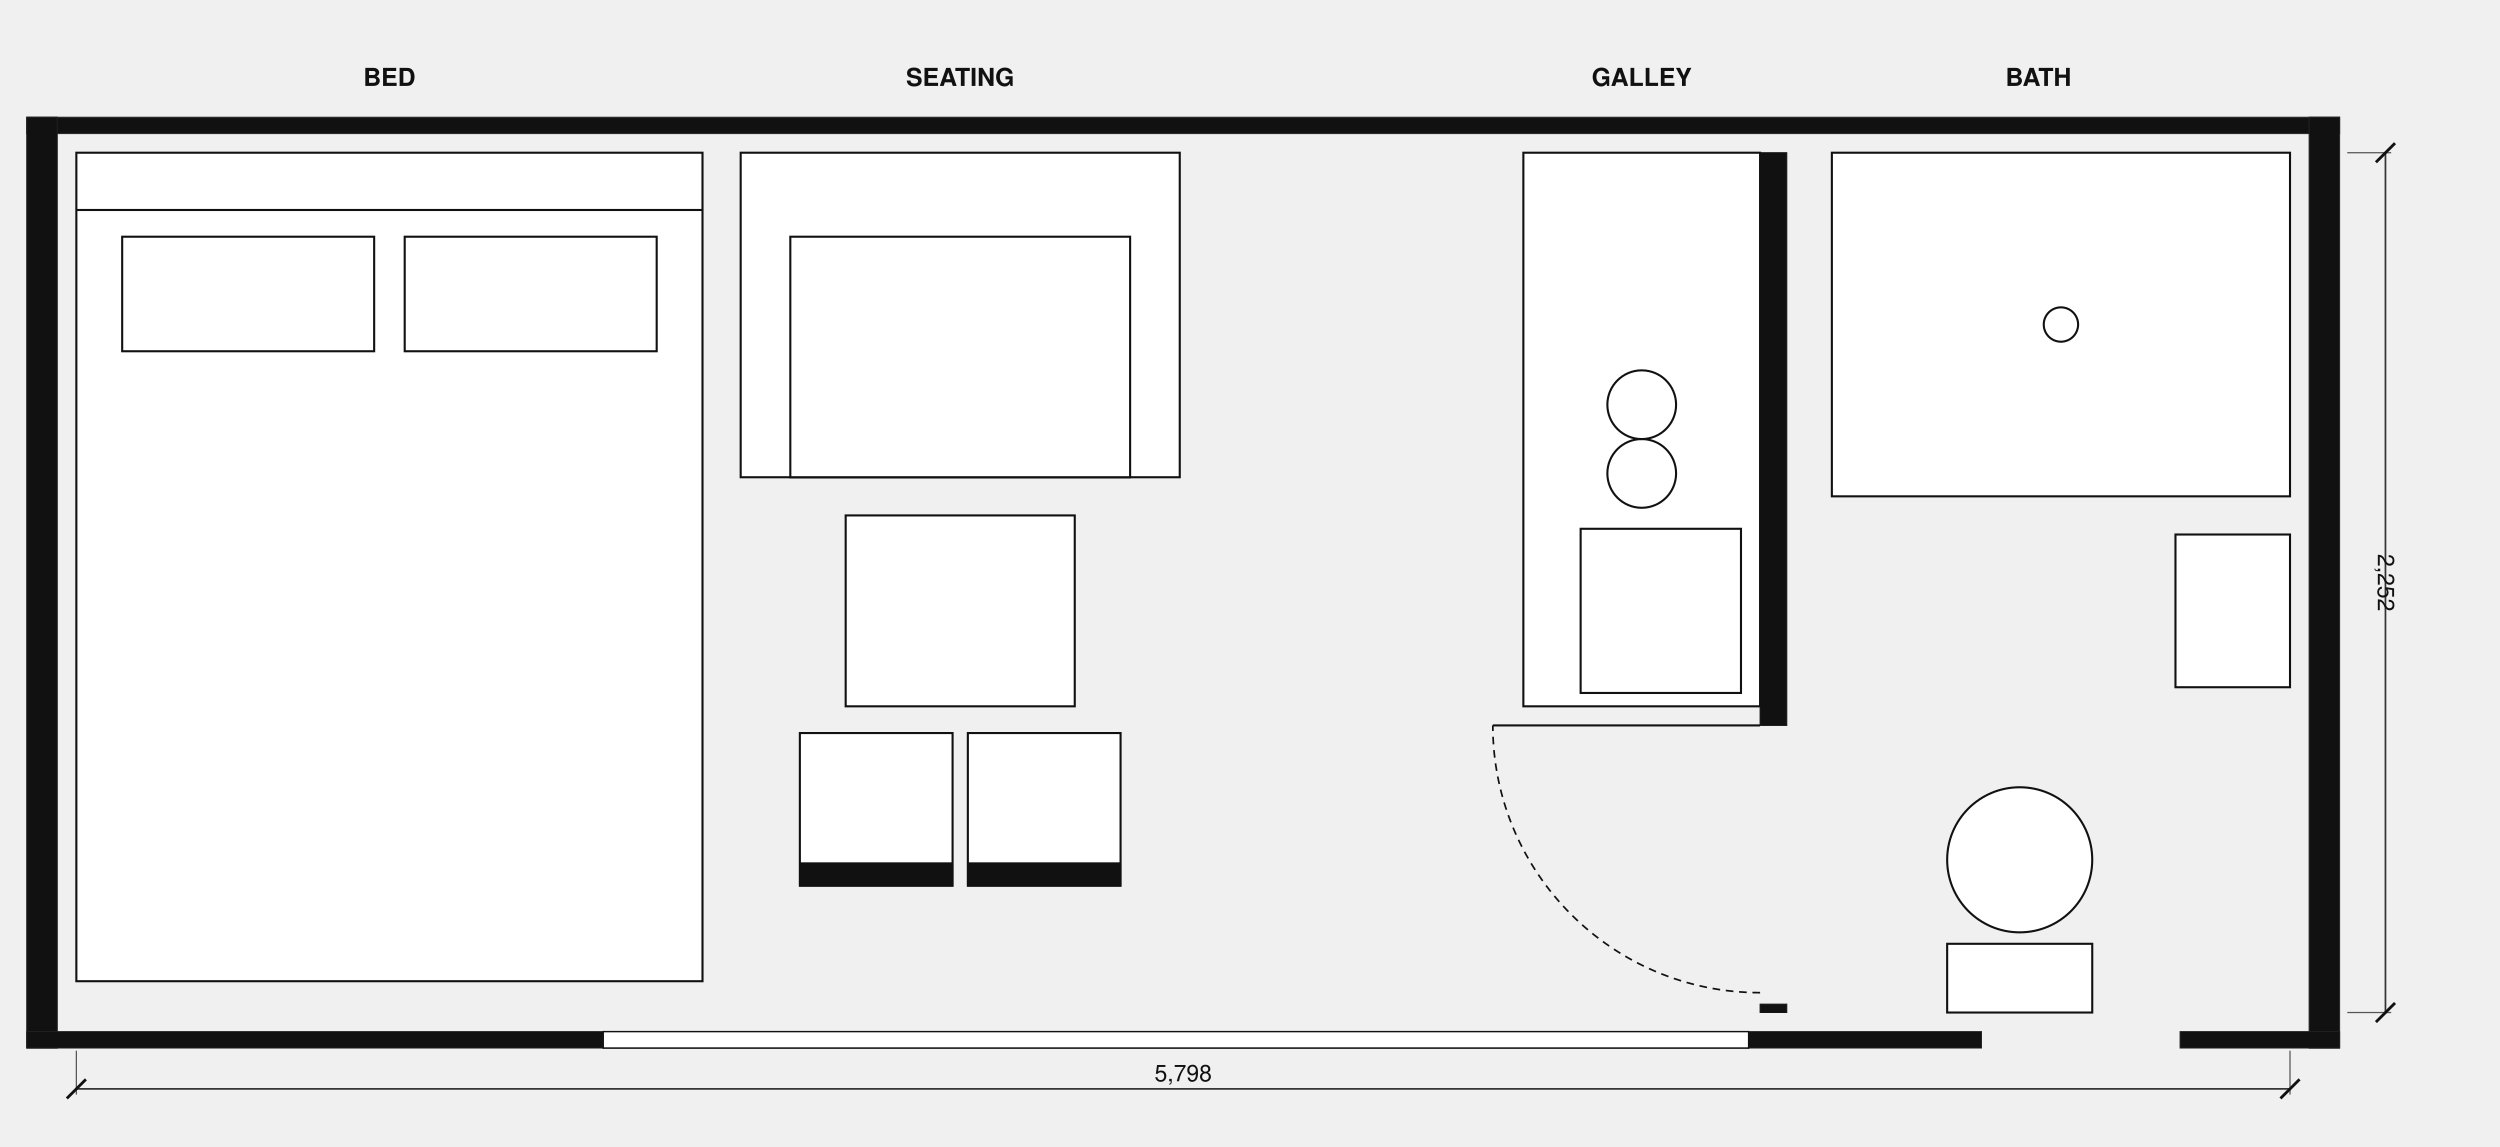
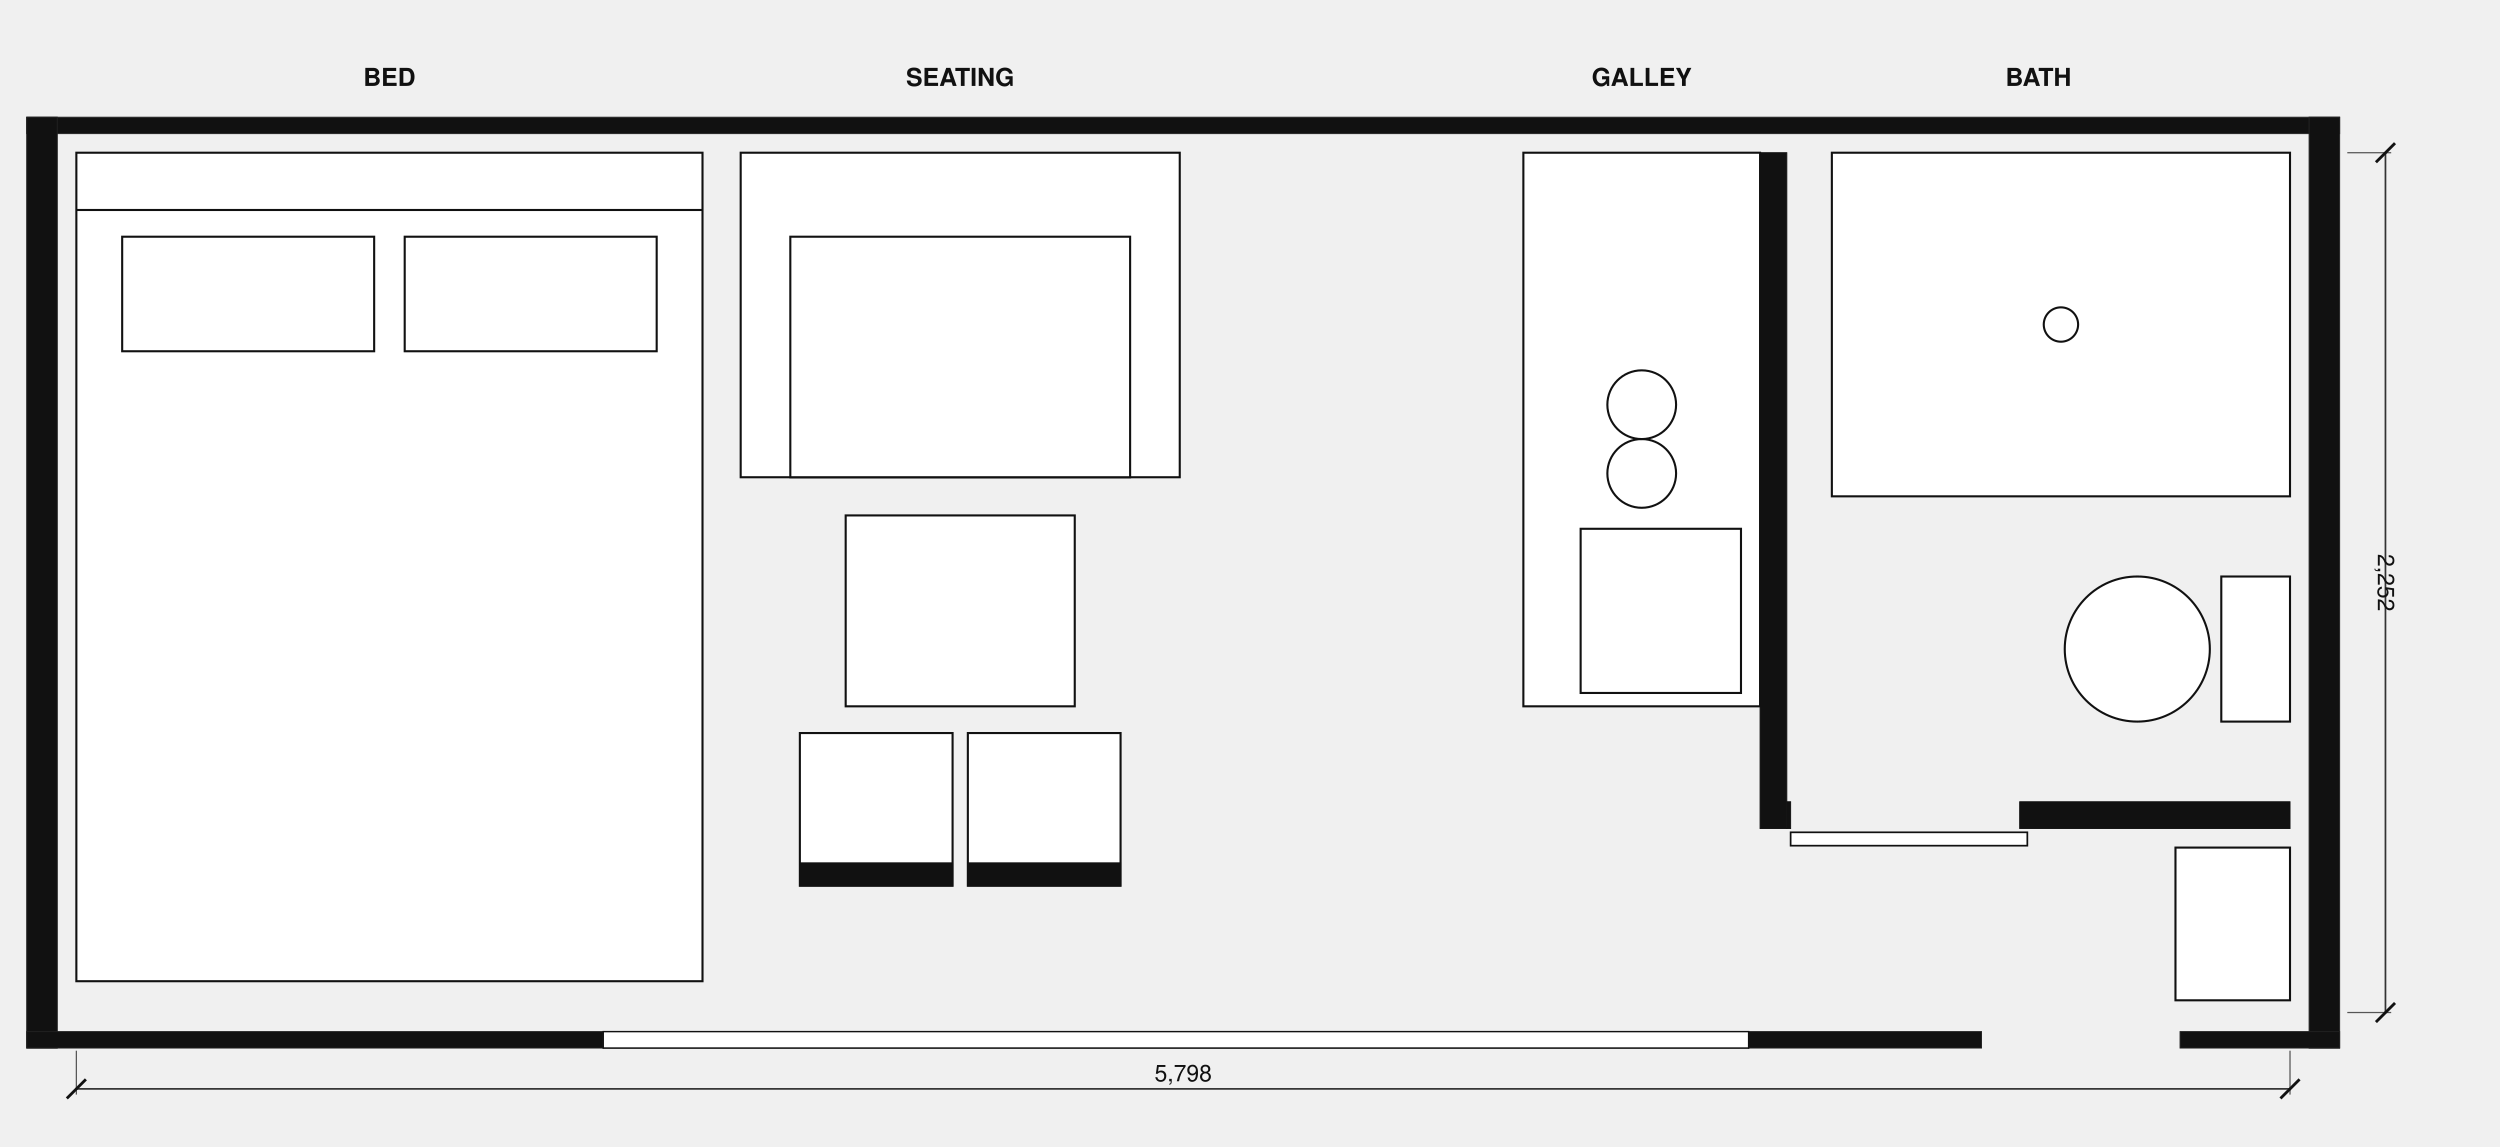
<svg xmlns="http://www.w3.org/2000/svg" viewBox="0 0 261.92 120.08" font-family="Helvetica, Arial, sans-serif">
  <rect x="2.8" y="12.28" width="242.32" height="1.72" fill="#111" stroke="#222" stroke-width="0.1" />
  <rect x="2.8" y="12.28" width="3.2" height="97.52" fill="#111" stroke="#222" stroke-width="0.1" />
  <rect x="241.92" y="12.28" width="3.2" height="97.52" fill="#111" stroke="#222" stroke-width="0.1" />
  <rect x="2.8" y="108.08" width="60.4" height="1.72" fill="#111" stroke="#222" stroke-width="0.1" />
  <rect x="63.2" y="108.08" width="120" height="1.72" fill="#111" stroke="#222" stroke-width="0.1" />
  <rect x="183.2" y="108.08" width="24.4" height="1.72" fill="#111" stroke="#222" stroke-width="0.1" />
  <rect x="228.4" y="108.08" width="16.72" height="1.72" fill="#111" stroke="#222" stroke-width="0.1" />
  <rect x="63.2" y="108.08" width="120" height="1.72" fill="#fff" stroke="#111" stroke-width="0.15" />
  <rect x="8" y="16" width="65.6" height="86.8" fill="#fff" stroke="#111" stroke-width="0.22" />
  <line x1="8" y1="22" x2="73.6" y2="22" stroke="#111" stroke-width="0.22" />
  <rect x="12.8" y="24.8" width="26.4" height="12" fill="#fff" stroke="#111" stroke-width="0.22" />
  <rect x="42.4" y="24.8" width="26.4" height="12" fill="#fff" stroke="#111" stroke-width="0.22" />
  <rect x="77.6" y="16" width="46" height="34" fill="#fff" stroke="#111" stroke-width="0.22" />
  <rect x="82.8" y="24.8" width="35.6" height="25.2" fill="#fff" stroke="#111" stroke-width="0.22" />
  <rect x="88.6" y="54" width="24" height="20" fill="#fff" stroke="#111" stroke-width="0.22" />
  <rect x="83.8" y="76.8" width="16" height="16" fill="#fff" stroke="#111" stroke-width="0.22" />
  <rect x="83.8" y="90.4" width="16" height="2.4" fill="#111" stroke="#111" stroke-width="0.1" />
  <rect x="101.4" y="76.8" width="16" height="16" fill="#fff" stroke="#111" stroke-width="0.22" />
  <rect x="101.4" y="90.4" width="16" height="2.4" fill="#111" stroke="#111" stroke-width="0.1" />
  <rect x="159.6" y="16" width="24.8" height="58" fill="#fff" stroke="#111" stroke-width="0.22" />
  <rect x="165.6" y="55.4" width="16.8" height="17.2" fill="#fff" stroke="#111" stroke-width="0.22" />
  <circle cx="172" cy="42.4" r="3.6" fill="none" stroke="#111" stroke-width="0.22" />
  <circle cx="172" cy="49.6" r="3.6" fill="none" stroke="#111" stroke-width="0.22" />
-   <rect x="184.4" y="16" width="2.8" height="60" fill="#111" stroke="#111" stroke-width="0.1" />
-   <rect x="184.4" y="105.2" width="2.8" height="0.88" fill="#111" stroke="#111" stroke-width="0.1" />
-   <line x1="184.4" y1="76" x2="156.4" y2="76" stroke="#111" stroke-width="0.22" />
-   <path d="M184.4,104 A28,28 0 0 1 156.4,76" fill="none" stroke="#111" stroke-width="0.18" stroke-dasharray="0.8,0.6" />
+   <rect x="184.4" y="16" width="2.8" height="70.8" fill="#111" stroke="#111" stroke-width="0.1" />
+   <rect x="187.2" y="84" width="0.4" height="2.8" fill="#111" stroke="#111" stroke-width="0.1" />
+   <rect x="211.6" y="84" width="28.32" height="2.8" fill="#111" stroke="#111" stroke-width="0.1" />
+   <rect x="187.6" y="87.2" width="24.8" height="1.4" fill="#fff" stroke="#111" stroke-width="0.18" />
  <rect x="191.92" y="16" width="48" height="36" fill="#fff" stroke="#111" stroke-width="0.22" />
  <circle cx="215.92" cy="34" r="1.8" fill="none" stroke="#111" stroke-width="0.22" />
-   <rect x="204" y="98.88" width="15.2" height="7.2" fill="#fff" stroke="#111" stroke-width="0.22" />
-   <circle cx="211.6" cy="90.08" r="7.6" fill="#fff" stroke="#111" stroke-width="0.22" />
-   <rect x="227.92" y="56" width="12" height="16" fill="#fff" stroke="#111" stroke-width="0.22" />
+   <rect x="232.72" y="60.4" width="7.2" height="15.2" fill="#fff" stroke="#111" stroke-width="0.22" />
+   <circle cx="223.92" cy="68" r="7.6" fill="#fff" stroke="#111" stroke-width="0.22" />
+   <rect x="227.92" y="88.8" width="12" height="16" fill="#fff" stroke="#111" stroke-width="0.22" />
  <text x="40.8" y="9" font-size="2.6" text-anchor="middle" font-weight="bold" fill="#111">BED</text>
  <text x="100.6" y="9" font-size="2.6" text-anchor="middle" font-weight="bold" fill="#111">SEATING</text>
  <text x="172" y="9" font-size="2.6" text-anchor="middle" font-weight="bold" fill="#111">GALLEY</text>
  <text x="213.56" y="9" font-size="2.6" text-anchor="middle" font-weight="bold" fill="#111">BATH</text>
  <line x1="8" y1="110.08" x2="8" y2="114.68" stroke="#555" stroke-width="0.13" />
  <line x1="239.92" y1="110.08" x2="239.92" y2="114.68" stroke="#555" stroke-width="0.13" />
  <line x1="8" y1="114.08" x2="239.92" y2="114.08" stroke="#333" stroke-width="0.18" />
  <line x1="7" y1="115.08" x2="9" y2="113.08" stroke="#111" stroke-width="0.3" />
  <line x1="238.92" y1="115.08" x2="240.92" y2="113.08" stroke="#111" stroke-width="0.3" />
  <text x="123.96" y="113.28" font-size="2.4" text-anchor="middle" font-weight="normal" fill="#111">5,798</text>
  <line x1="245.92" y1="16" x2="250.52" y2="16" stroke="#555" stroke-width="0.13" />
  <line x1="245.92" y1="106.08" x2="250.52" y2="106.08" stroke="#555" stroke-width="0.13" />
  <line x1="249.92" y1="16" x2="249.92" y2="106.08" stroke="#333" stroke-width="0.18" />
  <line x1="248.92" y1="17" x2="250.92" y2="15" stroke="#111" stroke-width="0.3" />
  <line x1="248.92" y1="107.08" x2="250.92" y2="105.08" stroke="#111" stroke-width="0.3" />
  <text x="249.12" y="61.04" font-size="2.4" text-anchor="middle" font-weight="normal" fill="#111" transform="rotate(90 249.12 61.04)">2,252</text>
</svg>
